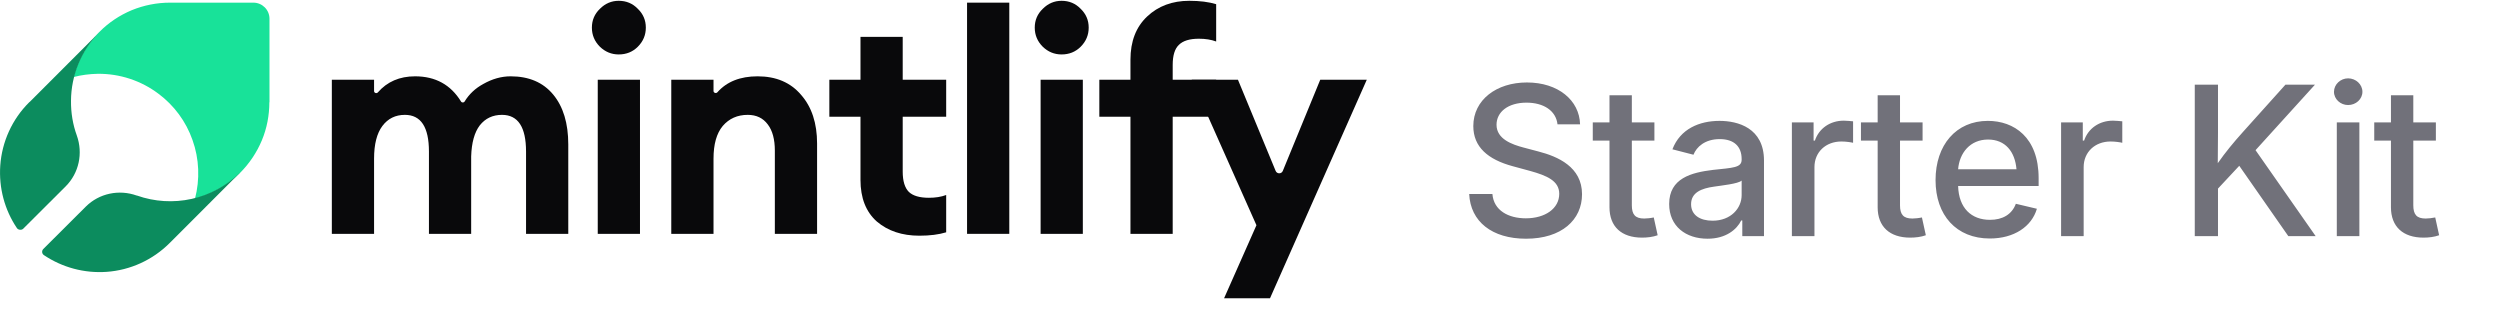
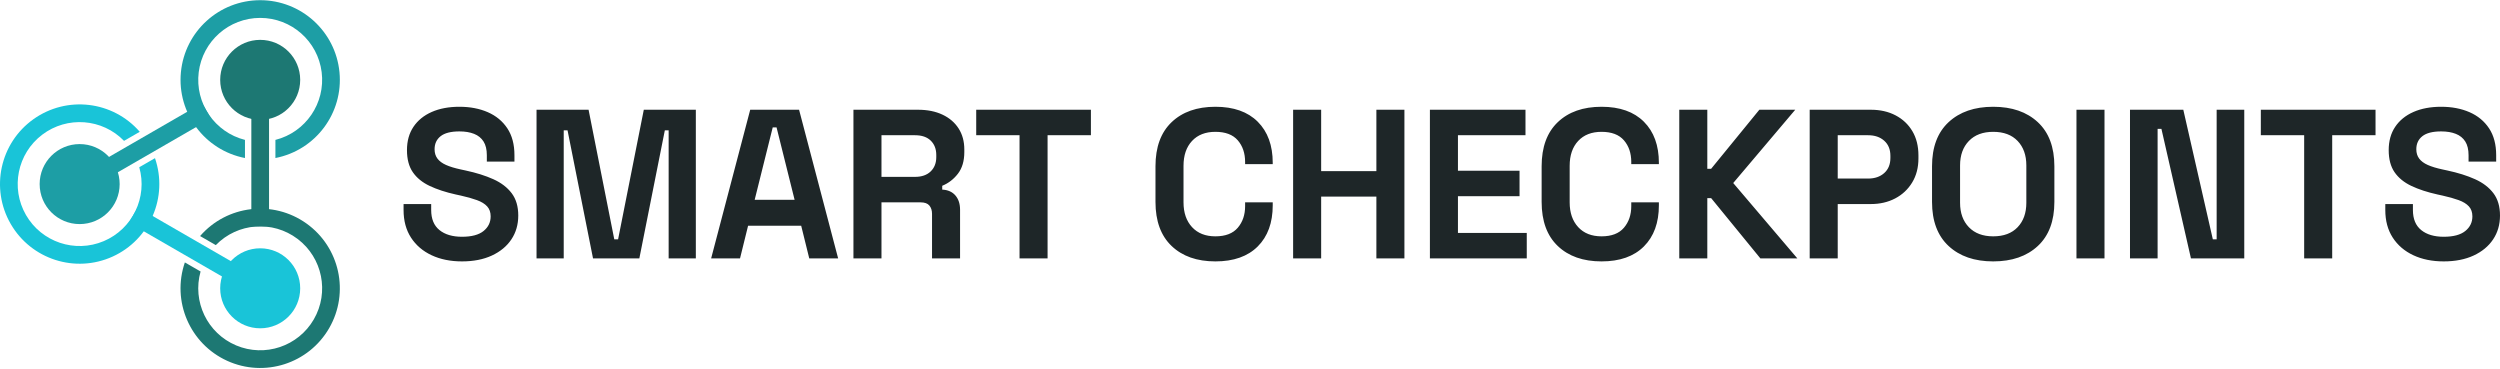
- <svg xmlns="http://www.w3.org/2000/svg" width="180" height="23" viewBox="0 0 180 23" fill="none">
-   <path d="M91.44 21.476H88.133L90.464 16.216L85.802 5.74H89.132L91.847 12.307C91.943 12.536 92.268 12.536 92.362 12.306L95.058 5.74H98.409L91.44 21.476Z" fill="#09090B" />
-   <path d="M81.393 16.837V8.403H79.152V5.74H81.393V4.297C81.393 2.98 81.792 1.944 82.592 1.19C83.391 0.435 84.404 0.058 85.633 0.058C86.387 0.058 87.031 0.139 87.564 0.302V2.988C87.208 2.854 86.794 2.788 86.32 2.788C85.655 2.788 85.174 2.936 84.878 3.232C84.582 3.513 84.434 3.994 84.434 4.674V5.74H87.564V8.403H84.434V16.837H81.393Z" fill="#09090B" />
-   <path d="M76.433 3.92C75.915 3.92 75.463 3.735 75.079 3.365C74.694 2.98 74.502 2.521 74.502 1.989C74.502 1.456 74.694 1.005 75.079 0.635C75.463 0.25 75.915 0.058 76.433 0.058C76.98 0.058 77.438 0.25 77.809 0.635C78.193 1.005 78.386 1.456 78.386 1.989C78.386 2.521 78.193 2.98 77.809 3.365C77.438 3.735 76.98 3.92 76.433 3.92ZM74.924 16.837V5.74H77.964V16.837H74.924Z" fill="#09090B" />
-   <path d="M69.628 16.837V0.191H72.669V16.837H69.628Z" fill="#09090B" />
-   <path d="M66.194 16.97C64.951 16.97 63.93 16.63 63.131 15.949C62.347 15.254 61.955 14.255 61.955 12.953V8.403H59.713V5.74H61.955V2.655H64.995V5.74H68.125V8.403H64.995V12.354C64.995 13.034 65.143 13.523 65.439 13.819C65.735 14.1 66.216 14.24 66.882 14.24C67.355 14.24 67.769 14.174 68.125 14.04V16.726C67.592 16.889 66.948 16.97 66.194 16.97Z" fill="#09090B" />
-   <path d="M48.332 16.837V5.74H51.373V6.551C51.373 6.688 51.559 6.748 51.65 6.646C52.328 5.879 53.293 5.495 54.546 5.495C55.878 5.495 56.921 5.939 57.676 6.827C58.445 7.7 58.83 8.869 58.83 10.334V16.837H55.789V10.844C55.789 10.03 55.619 9.402 55.279 8.958C54.939 8.499 54.458 8.27 53.836 8.27C53.096 8.27 52.497 8.536 52.038 9.069C51.594 9.601 51.373 10.386 51.373 11.421V16.837H48.332Z" fill="#09090B" />
-   <path d="M44.547 3.92C44.029 3.92 43.578 3.735 43.193 3.365C42.809 2.98 42.616 2.521 42.616 1.989C42.616 1.456 42.809 1.005 43.193 0.635C43.578 0.25 44.029 0.058 44.547 0.058C45.095 0.058 45.553 0.25 45.923 0.635C46.308 1.005 46.5 1.456 46.5 1.989C46.5 2.521 46.308 2.98 45.923 3.365C45.553 3.735 45.095 3.92 44.547 3.92ZM43.038 16.837V5.74H46.079V16.837H43.038Z" fill="#09090B" />
-   <path d="M37.875 16.837V10.911C37.875 9.15 37.298 8.27 36.144 8.27C35.478 8.27 34.945 8.521 34.546 9.024C34.161 9.527 33.954 10.275 33.924 11.266V16.837H30.884V10.911C30.884 9.15 30.306 8.27 29.152 8.27C28.472 8.27 27.932 8.536 27.532 9.069C27.133 9.601 26.933 10.386 26.933 11.421V16.837H23.892V5.74H26.933V6.559C26.933 6.695 27.116 6.755 27.206 6.652C27.878 5.881 28.771 5.495 29.885 5.495C31.349 5.495 32.452 6.1 33.193 7.309C33.252 7.404 33.395 7.403 33.454 7.307C33.774 6.78 34.219 6.361 34.79 6.05C35.441 5.68 36.099 5.495 36.765 5.495C38.082 5.495 39.103 5.932 39.828 6.805C40.553 7.678 40.916 8.876 40.916 10.4V16.837H37.875Z" fill="#09090B" />
-   <path d="M19.403 7.362V1.35C19.403 0.705 18.879 0.191 18.244 0.191H12.235C11.291 0.191 10.357 0.378 9.487 0.733C8.618 1.098 7.824 1.621 7.16 2.295L7.114 2.341C6.235 3.23 5.609 4.333 5.291 5.548C5.861 5.399 6.45 5.324 7.039 5.314C8.609 5.296 10.151 5.801 11.403 6.745C12.534 7.586 13.394 8.746 13.861 10.083C14.347 11.438 14.403 12.916 14.039 14.309C15.244 13.991 16.356 13.364 17.244 12.486L17.291 12.439C17.954 11.775 18.487 10.98 18.851 10.111C19.216 9.241 19.393 8.306 19.393 7.362H19.403Z" fill="#18E299" />
-   <path d="M5.112 7.26C5.121 5.416 5.857 3.646 7.151 2.324L2.151 7.326C2.133 7.344 2.114 7.354 2.095 7.372C0.876 8.583 0.14 10.204 0.019 11.918C-0.092 13.52 0.327 15.103 1.22 16.426C1.306 16.552 1.537 16.593 1.667 16.472L4.73 13.417C5.689 12.458 5.987 11.033 5.531 9.757C5.242 8.965 5.103 8.117 5.112 7.26Z" fill="#0C8C5E" />
-   <path d="M17.262 12.44C16.303 13.38 15.102 14.032 13.799 14.321C12.486 14.61 11.127 14.526 9.861 14.079C9.861 14.079 9.851 14.079 9.842 14.079C8.567 13.622 7.142 13.921 6.183 14.871L3.12 17.926C2.99 18.056 3.009 18.27 3.167 18.373C4.489 19.258 6.072 19.686 7.673 19.574C9.386 19.453 10.997 18.717 12.216 17.497L12.263 17.451L17.262 12.449V12.44Z" fill="#0C8C5E" />
-   <text x="105" y="17" font-family="Inter, ui-sans-serif, system-ui, -apple-system, sans-serif" font-size="15" font-weight="500" fill="#71717A" letter-spacing="-0.01em">Starter Kit</text>
+ <svg xmlns="http://www.w3.org/2000/svg" viewBox="0 0 706.2 104" role="img">
+   <g fill="#19c4d8">
+     <path d="M43.78 44.68A22.5 22.5 0 1 1 39.48 37.23L35.04 39.79A17.5 17.5 0 1 0 39.34 47.24Z" />
+     <path d="M37.66 60.75L73.5 81.44" fill="none" stroke="#19c4d8" stroke-width="5" />
+     <circle cx="73.5" cy="81.44" r="11.3" />
+   </g>
+   <g fill="#1d7873">
+     <path d="M56.52 66.68A22.5 22.5 0 1 1 52.22 74.13L56.66 76.69A17.5 17.5 0 1 0 60.96 69.24Z" />
+     <path d="M73.5 63.94L73.5 22.56" fill="none" stroke="#1d7873" stroke-width="5" />
+     <circle cx="73.5" cy="22.56" r="11.3" />
+   </g>
+   <g fill="#1d9ea5">
+     <path d="M69.2 44.64A22.5 22.5 0 1 1 77.8 44.64L77.8 39.52A17.5 17.5 0 1 0 69.2 39.52Z" />
+     <path d="M58.34 31.31L22.5 52" fill="none" stroke="#1d9ea5" stroke-width="5" />
+     <circle cx="22.5" cy="52" r="11.3" />
+   </g>
+   <path fill="#1e2628" transform="translate(111.96 73)" d="M18.54 0.84L18.54 0.84Q13.68 0.84 9.96-0.9Q6.24-2.64 4.14-5.88Q2.04-9.12 2.04-13.68L2.04-13.68L2.04-15.36L9.84-15.36L9.84-13.68Q9.84-9.9 12.18-8.01Q14.52-6.12 18.54-6.12L18.54-6.12Q22.62-6.12 24.63-7.74Q26.64-9.36 26.64-11.88L26.64-11.88Q26.64-13.62 25.65-14.7Q24.66-15.78 22.77-16.47Q20.88-17.16 18.18-17.76L18.18-17.76L16.8-18.06Q12.48-19.02 9.39-20.49Q6.3-21.96 4.65-24.36Q3-26.76 3-30.6L3-30.6Q3-34.44 4.83-37.17Q6.66-39.9 9.99-41.37Q13.32-42.84 17.82-42.84L17.82-42.84Q22.32-42.84 25.83-41.31Q29.34-39.78 31.35-36.75Q33.36-33.72 33.36-29.16L33.36-29.16L33.36-27.36L25.56-27.36L25.56-29.16Q25.56-31.56 24.63-33.03Q23.7-34.5 21.96-35.19Q20.22-35.88 17.82-35.88L17.82-35.88Q14.22-35.88 12.51-34.53Q10.8-33.18 10.8-30.84L10.8-30.84Q10.8-29.28 11.61-28.2Q12.42-27.12 14.04-26.4Q15.66-25.68 18.18-25.14L18.18-25.14L19.56-24.84Q24.06-23.88 27.39-22.38Q30.72-20.88 32.58-18.42Q34.44-15.96 34.44-12.12L34.44-12.12Q34.44-8.28 32.49-5.37Q30.54-2.46 26.97-0.81Q23.4 0.84 18.54 0.84M47.28 0L39.6 0L39.6-42L54.3-42L61.56-5.4L62.64-5.4L69.9-42L84.6-42L84.6 0L76.92 0L76.92-36.18L75.84-36.18L68.64 0L55.56 0L48.36-36.18L47.28-36.18L47.28 0M97.08 0L88.92 0L99.96-42L113.76-42L124.8 0L116.64 0L114.36-9.24L99.36-9.24L97.08 0M106.32-37.02L101.22-16.56L112.5-16.56L107.4-37.02L106.32-37.02M137.04 0L129.12 0L129.12-42L147.36-42Q151.32-42 154.26-40.62Q157.2-39.24 158.82-36.72Q160.44-34.2 160.44-30.78L160.44-30.78L160.44-30.06Q160.44-26.28 158.64-23.94Q156.84-21.6 154.2-20.52L154.2-20.52L154.2-19.44Q156.6-19.32 157.92-17.79Q159.24-16.26 159.24-13.74L159.24-13.74L159.24 0L151.32 0L151.32-12.6Q151.32-14.04 150.57-14.94Q149.82-15.84 148.08-15.84L148.08-15.84L137.04-15.84L137.04 0M137.04-34.8L137.04-23.04L146.52-23.04Q149.34-23.04 150.93-24.57Q152.52-26.1 152.52-28.62L152.52-28.62L152.52-29.22Q152.52-31.74 150.96-33.27Q149.4-34.8 146.52-34.8L146.52-34.8L137.04-34.8M183.96 0L176.04 0L176.04-34.8L163.8-34.8L163.8-42L196.2-42L196.2-34.8L183.96-34.8L183.96 0M231.36 0.84L231.36 0.84Q223.56 0.84 219-3.51Q214.44-7.86 214.44-15.96L214.44-15.96L214.44-26.04Q214.44-34.14 219-38.49Q223.56-42.84 231.36-42.84L231.36-42.84Q239.1-42.84 243.33-38.61Q247.56-34.38 247.56-27L247.56-27L247.56-26.64L239.76-26.64L239.76-27.24Q239.76-30.96 237.69-33.36Q235.62-35.76 231.36-35.76L231.36-35.76Q227.16-35.76 224.76-33.18Q222.36-30.6 222.36-26.16L222.36-26.16L222.36-15.84Q222.36-11.46 224.76-8.85Q227.16-6.24 231.36-6.24L231.36-6.24Q235.62-6.24 237.69-8.67Q239.76-11.1 239.76-14.76L239.76-14.76L239.76-15.84L247.56-15.84L247.56-15Q247.56-7.62 243.33-3.39Q239.1 0.84 231.36 0.84M261.24 0L253.32 0L253.32-42L261.24-42L261.24-24.66L276.84-24.66L276.84-42L284.76-42L284.76 0L276.84 0L276.84-17.46L261.24-17.46L261.24 0M319.32 0L291.96 0L291.96-42L318.96-42L318.96-34.8L299.88-34.8L299.88-24.78L317.28-24.78L317.28-17.58L299.88-17.58L299.88-7.2L319.32-7.2L319.32 0M340.44 0.84L340.44 0.84Q332.64 0.84 328.08-3.51Q323.52-7.86 323.52-15.96L323.52-15.96L323.52-26.04Q323.52-34.14 328.08-38.49Q332.64-42.84 340.44-42.84L340.44-42.84Q348.18-42.84 352.41-38.61Q356.64-34.38 356.64-27L356.64-27L356.64-26.64L348.84-26.64L348.84-27.24Q348.84-30.96 346.77-33.36Q344.7-35.76 340.44-35.76L340.44-35.76Q336.24-35.76 333.84-33.18Q331.44-30.6 331.44-26.16L331.44-26.16L331.44-15.84Q331.44-11.46 333.84-8.85Q336.24-6.24 340.44-6.24L340.44-6.24Q344.7-6.24 346.77-8.67Q348.84-11.1 348.84-14.76L348.84-14.76L348.84-15.84L356.64-15.84L356.64-15Q356.64-7.62 352.41-3.39Q348.18 0.84 340.44 0.84M370.32 0L362.4 0L362.4-42L370.32-42L370.32-25.32L371.4-25.32L385.02-42L395.16-42L377.64-21.3L395.76 0L385.32 0L371.4-17.04L370.32-17.04L370.32 0M407.16 0L399.24 0L399.24-42L416.52-42Q420.48-42 423.51-40.41Q426.54-38.82 428.25-35.94Q429.96-33.06 429.96-29.1L429.96-29.1L429.96-28.26Q429.96-24.36 428.19-21.45Q426.42-18.54 423.39-16.95Q420.36-15.36 416.52-15.36L416.52-15.36L407.16-15.36L407.16 0M407.16-34.8L407.16-22.56L415.74-22.56Q418.56-22.56 420.3-24.12Q422.04-25.68 422.04-28.38L422.04-28.38L422.04-28.98Q422.04-31.68 420.3-33.24Q418.56-34.8 415.74-34.8L415.74-34.8L407.16-34.8M451.08 0.84L451.08 0.84Q443.16 0.84 438.48-3.51Q433.8-7.86 433.8-15.96L433.8-15.96L433.8-26.04Q433.8-34.14 438.48-38.49Q443.16-42.84 451.08-42.84L451.08-42.84Q459-42.84 463.68-38.49Q468.36-34.14 468.36-26.04L468.36-26.04L468.36-15.96Q468.36-7.86 463.68-3.51Q459 0.84 451.08 0.84M451.08-6.24L451.08-6.24Q455.52-6.24 457.98-8.82Q460.44-11.4 460.44-15.72L460.44-15.72L460.44-26.28Q460.44-30.6 457.98-33.18Q455.52-35.76 451.08-35.76L451.08-35.76Q446.7-35.76 444.21-33.18Q441.72-30.6 441.72-26.28L441.72-26.28L441.72-15.72Q441.72-11.4 444.21-8.82Q446.7-6.24 451.08-6.24M482.52 0L474.6 0L474.6-42L482.52-42L482.52 0M497.52 0L489.72 0L489.72-42L504.78-42L513.12-5.4L514.2-5.4L514.2-42L522-42L522 0L506.94 0L498.6-36.6L497.52-36.6L497.52 0M546.84 0L538.92 0L538.92-34.8L526.68-34.8L526.68-42L559.08-42L559.08-34.8L546.84-34.8L546.84 0M578.34 0.84L578.34 0.84Q573.48 0.84 569.76-0.9Q566.04-2.64 563.94-5.88Q561.84-9.12 561.84-13.68L561.84-13.68L561.84-15.36L569.64-15.36L569.64-13.68Q569.64-9.9 571.98-8.01Q574.32-6.12 578.34-6.12L578.34-6.12Q582.42-6.12 584.43-7.74Q586.44-9.36 586.44-11.88L586.44-11.88Q586.44-13.62 585.45-14.7Q584.46-15.78 582.57-16.47Q580.68-17.16 577.98-17.76L577.98-17.76L576.6-18.06Q572.28-19.02 569.19-20.49Q566.1-21.96 564.45-24.36Q562.8-26.76 562.8-30.6L562.8-30.6Q562.8-34.44 564.63-37.17Q566.46-39.9 569.79-41.37Q573.12-42.84 577.62-42.84L577.62-42.84Q582.12-42.84 585.63-41.31Q589.14-39.78 591.15-36.75Q593.16-33.72 593.16-29.16L593.16-29.16L593.16-27.36L585.36-27.36L585.36-29.16Q585.36-31.56 584.43-33.03Q583.5-34.5 581.76-35.19Q580.02-35.88 577.62-35.88L577.62-35.88Q574.02-35.88 572.31-34.53Q570.6-33.18 570.6-30.84L570.6-30.84Q570.6-29.28 571.41-28.2Q572.22-27.12 573.84-26.4Q575.46-25.68 577.98-25.14L577.98-25.14L579.36-24.84Q583.86-23.88 587.19-22.38Q590.52-20.88 592.38-18.42Q594.24-15.96 594.24-12.12L594.24-12.12Q594.24-8.28 592.29-5.37Q590.34-2.46 586.77-0.81Q583.2 0.84 578.34 0.84" />
</svg>
